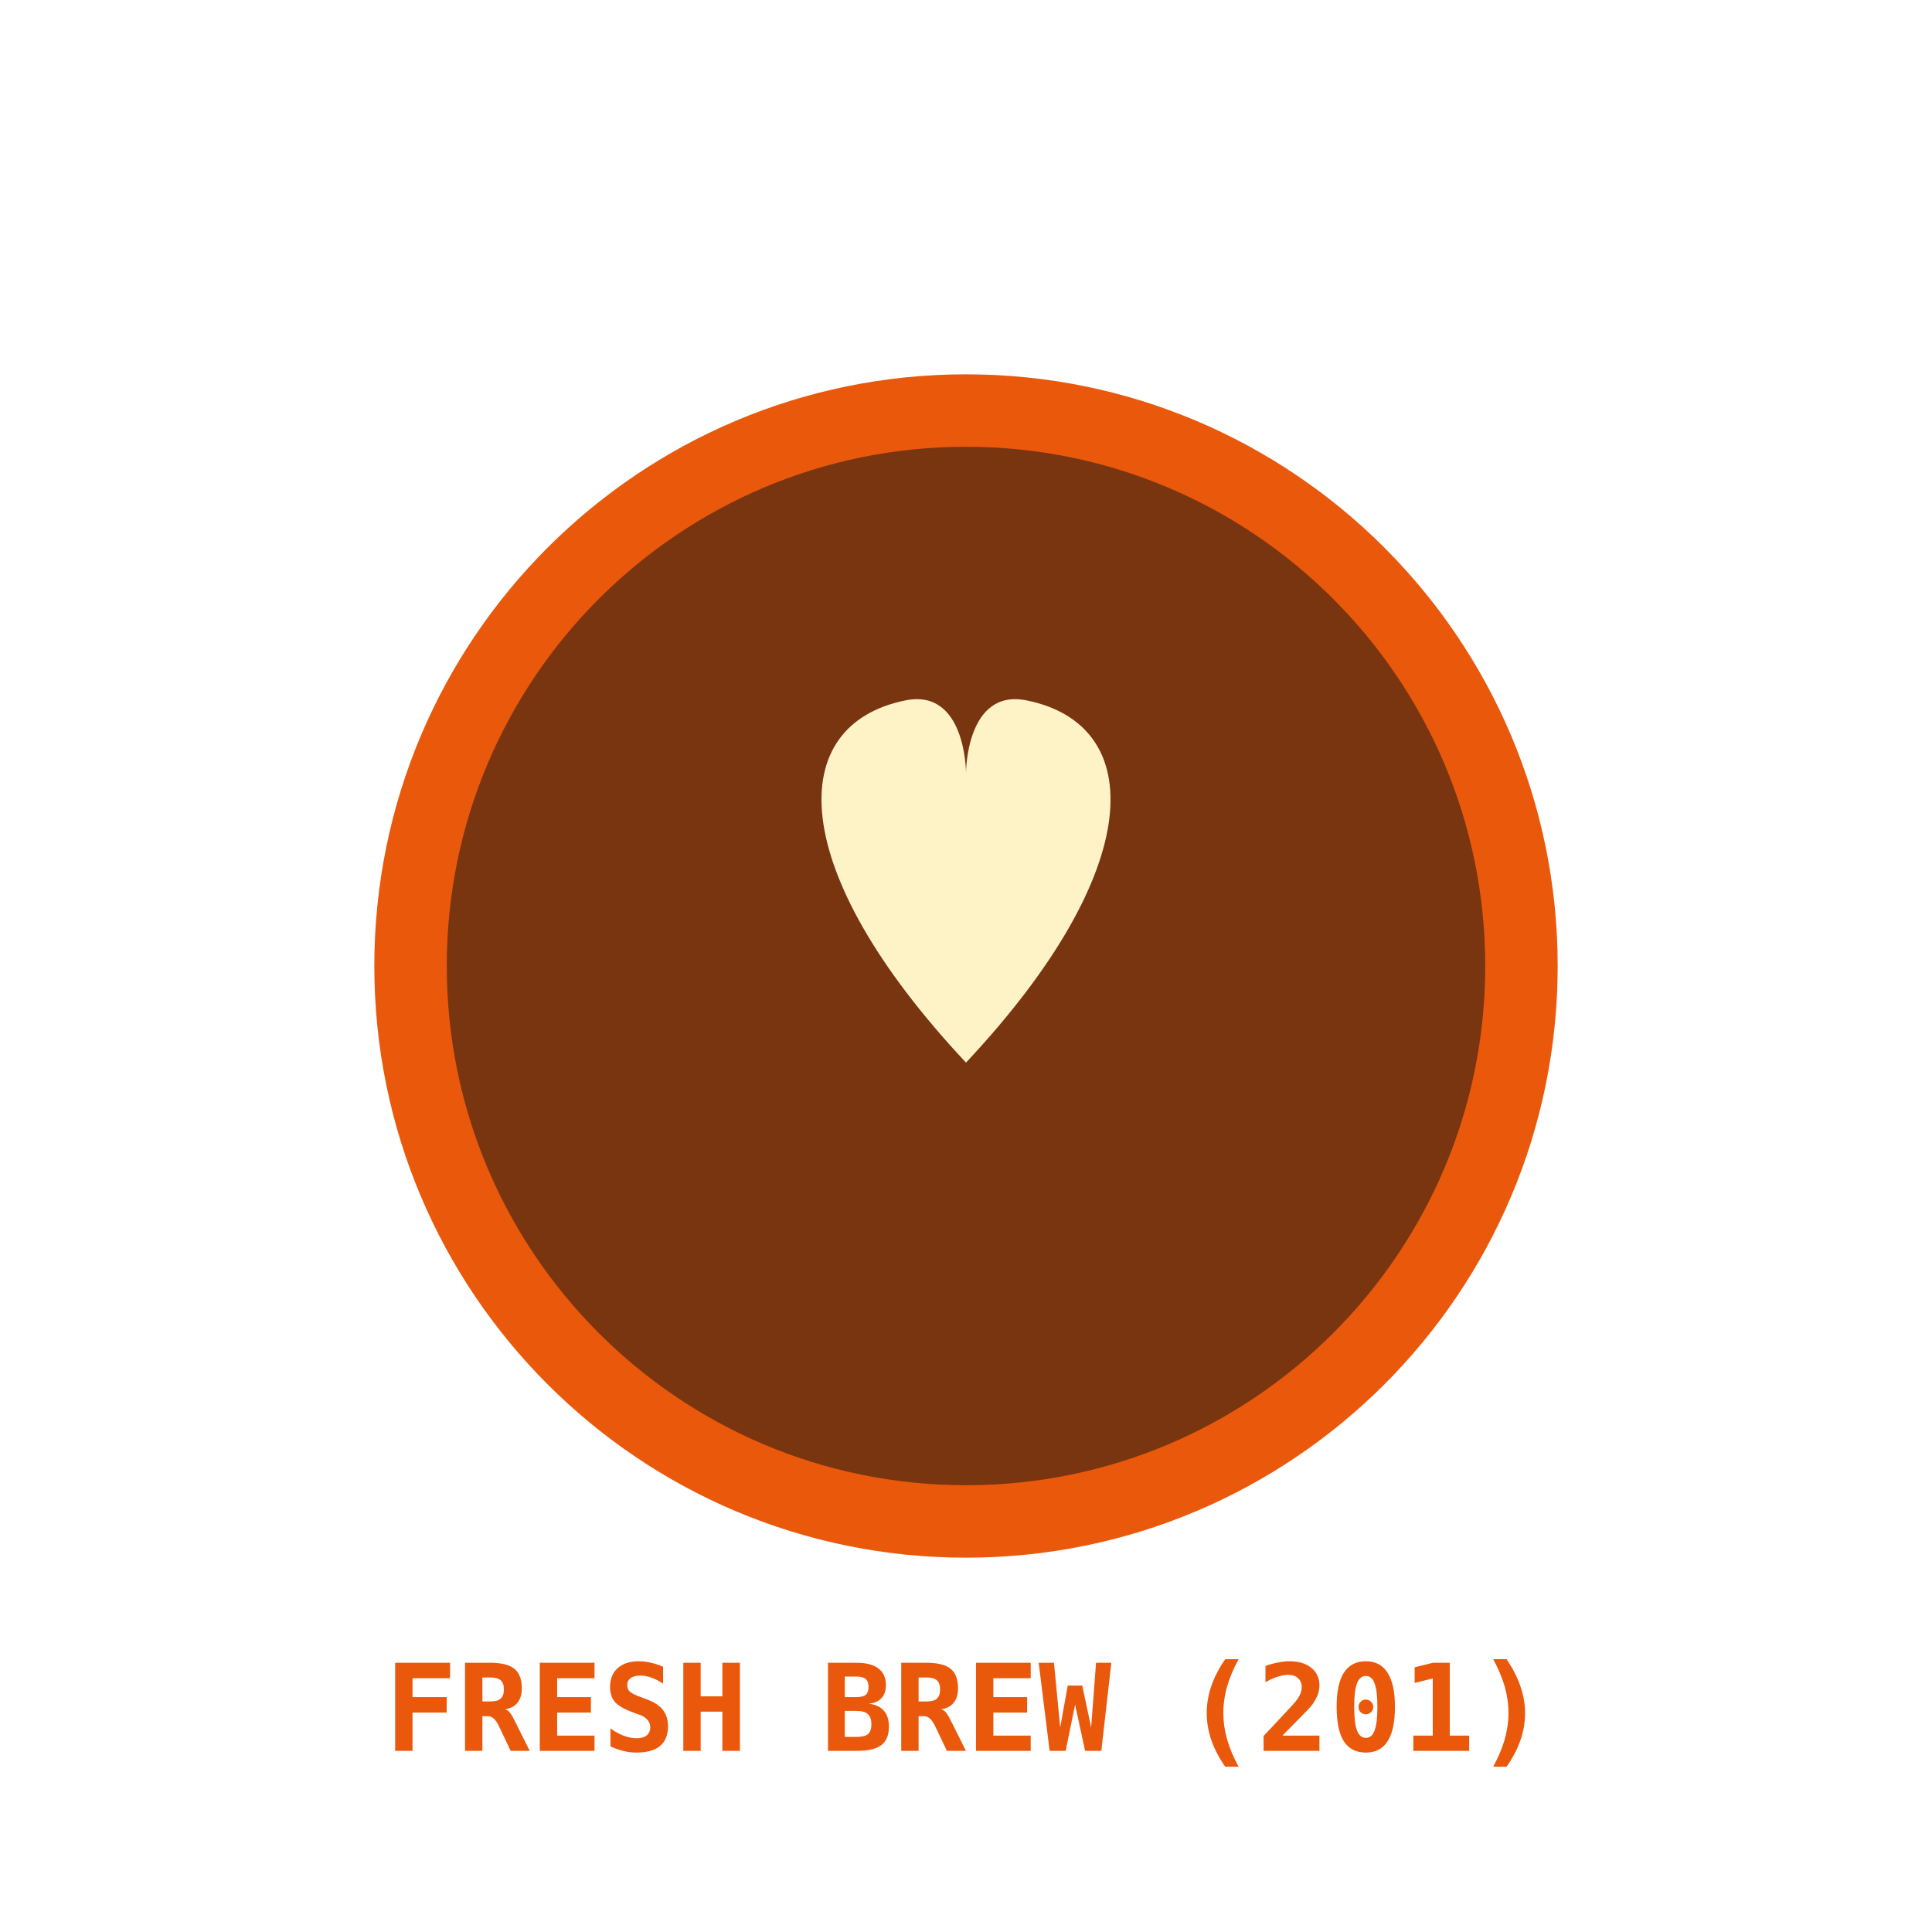
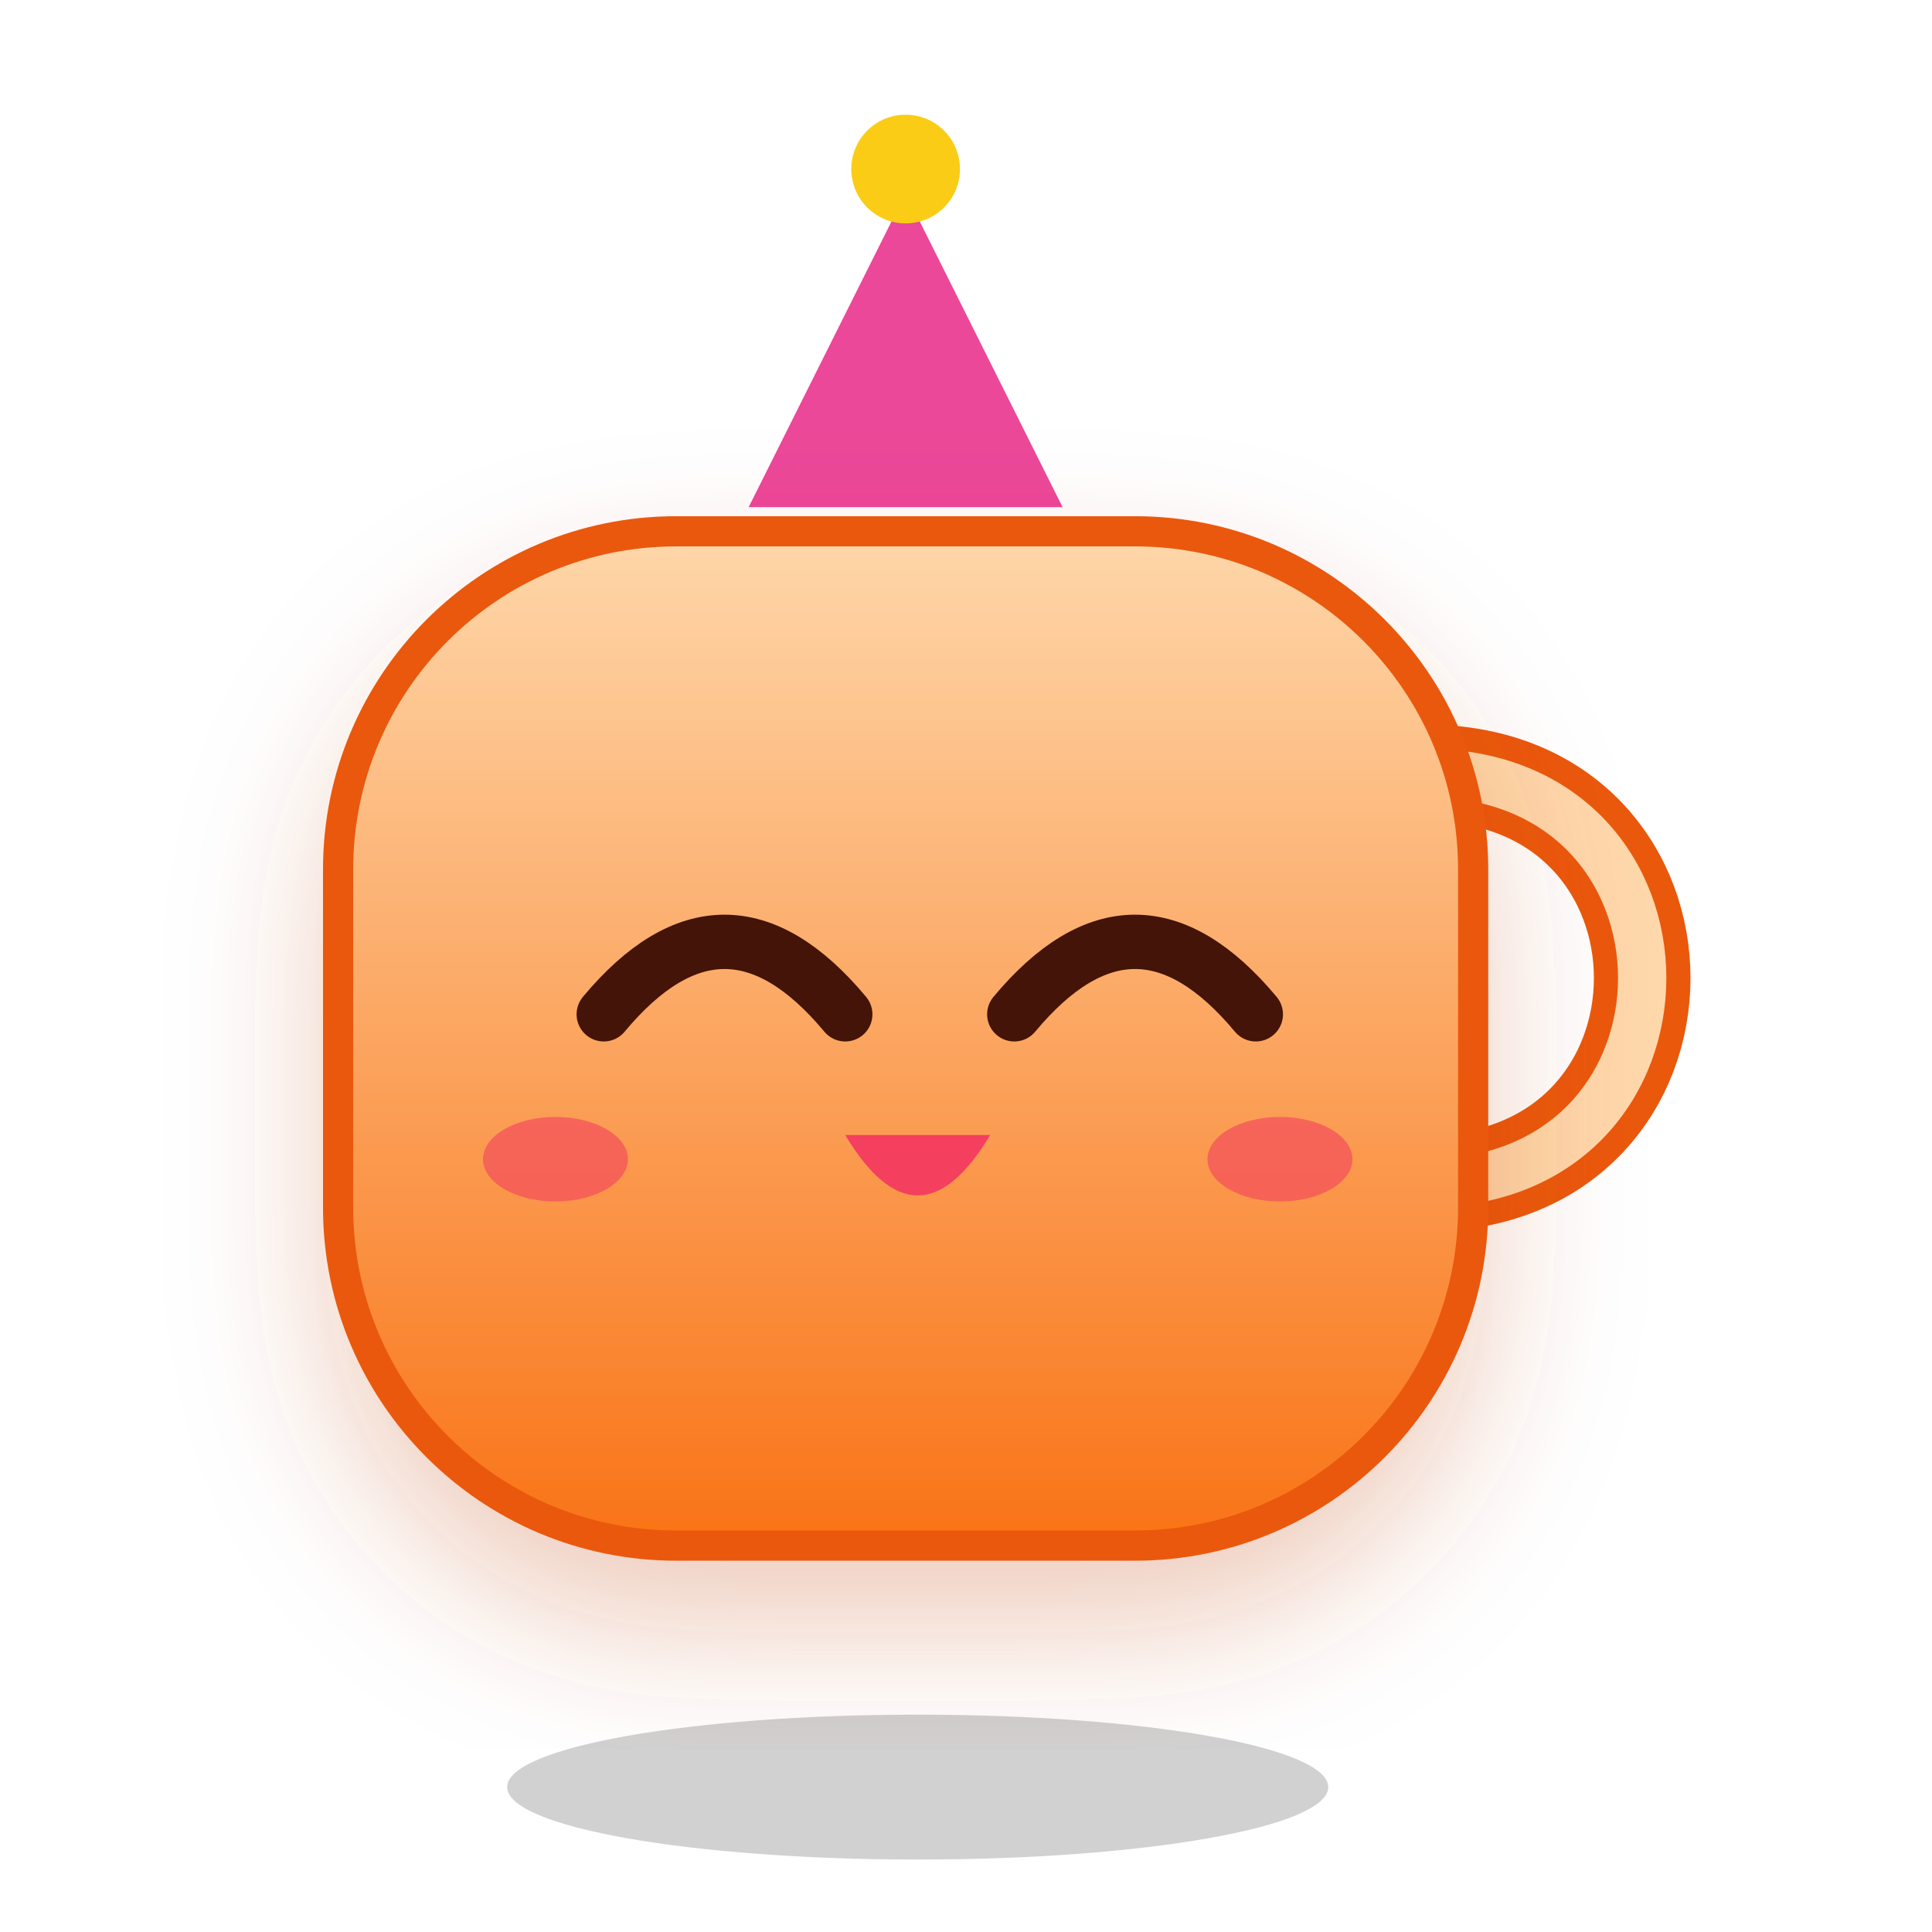
<svg xmlns="http://www.w3.org/2000/svg" viewBox="0 0 160 160" width="100%" height="100%">
-   <circle cx="80" cy="80" r="46" fill="#78350f" stroke="#ea580c" stroke-width="6" />
-   <path d="M 80 88 C 65 72 65 60 75 58 C 80 57 80 64 80 64 C 80 64 80 57 85 58 C 95 60 95 72 80 88 Z" fill="#fef3c7" />
-   <text x="80" y="145" font-family="monospace" font-size="10" font-weight="bold" fill="#ea580c" text-anchor="middle">FRESH BREW (201)</text>
+   <defs>
+     <linearGradient id="mug-grad" x1="0%" y1="0%" x2="0%" y2="100%">
+       <stop offset="0%" stop-color="#fed7aa" />
+       <stop offset="100%" stop-color="#f97316" />
+     </linearGradient>
+     <filter id="mug-glow" x="-20%" y="-20%" width="140%" height="140%">
+       <feDropShadow dx="0" dy="6" stdDeviation="6" flood-color="#c2410c" flood-opacity="0.25" />
+     </filter>
+   </defs>
+   <style>
+     @keyframes happyJump {
+       0%, 100% { transform: translateY(0) scale(1, 1); }
+       30% { transform: translateY(6px) scale(1.08, 0.92); }
+       55% { transform: translateY(-16px) scale(0.94, 1.06); }
+       75% { transform: translateY(-2px) scale(1.02, 0.98); }
+     }
+     .head-jump { animation: happyJump 1.8s cubic-bezier(0.28, 0.84, 0.42, 1) infinite; transform-origin: 80px 145px; }
+   </style>
+   <ellipse cx="76" cy="148" rx="34" ry="6" fill="#000000" opacity="0.18" />
+   <g class="head-jump">
+     <polygon points="75,16 62,42 88,42" fill="#ec4899" />
+     <circle cx="75" cy="14" r="4.5" fill="#facc15" />
+     <path d="M 118 64 C 142 64 142 98 118 98" fill="none" stroke="#ea580c" stroke-width="8" stroke-linecap="round" />
+     <path d="M 118 64 C 142 64 142 98 118 98" fill="none" stroke="#fed7aa" stroke-width="4" stroke-linecap="round" />
+     <rect x="28" y="44" width="94" height="84" rx="28" fill="url(#mug-grad)" stroke="#ea580c" stroke-width="2.5" filter="url(#mug-glow)" />
+     <path d="M 50 84 Q 60 72 70 84" fill="none" stroke="#431407" stroke-width="4.5" stroke-linecap="round" />
+     <path d="M 84 84 Q 94 72 104 84" fill="none" stroke="#431407" stroke-width="4.5" stroke-linecap="round" />
+     <path d="M 70 94 Q 76 104 82 94 Z" fill="#f43f5e" />
+     <ellipse cx="46" cy="96" rx="6" ry="3.5" fill="#f43f5e" opacity="0.6" />
+     <ellipse cx="106" cy="96" rx="6" ry="3.5" fill="#f43f5e" opacity="0.6" />
+   </g>
</svg>
